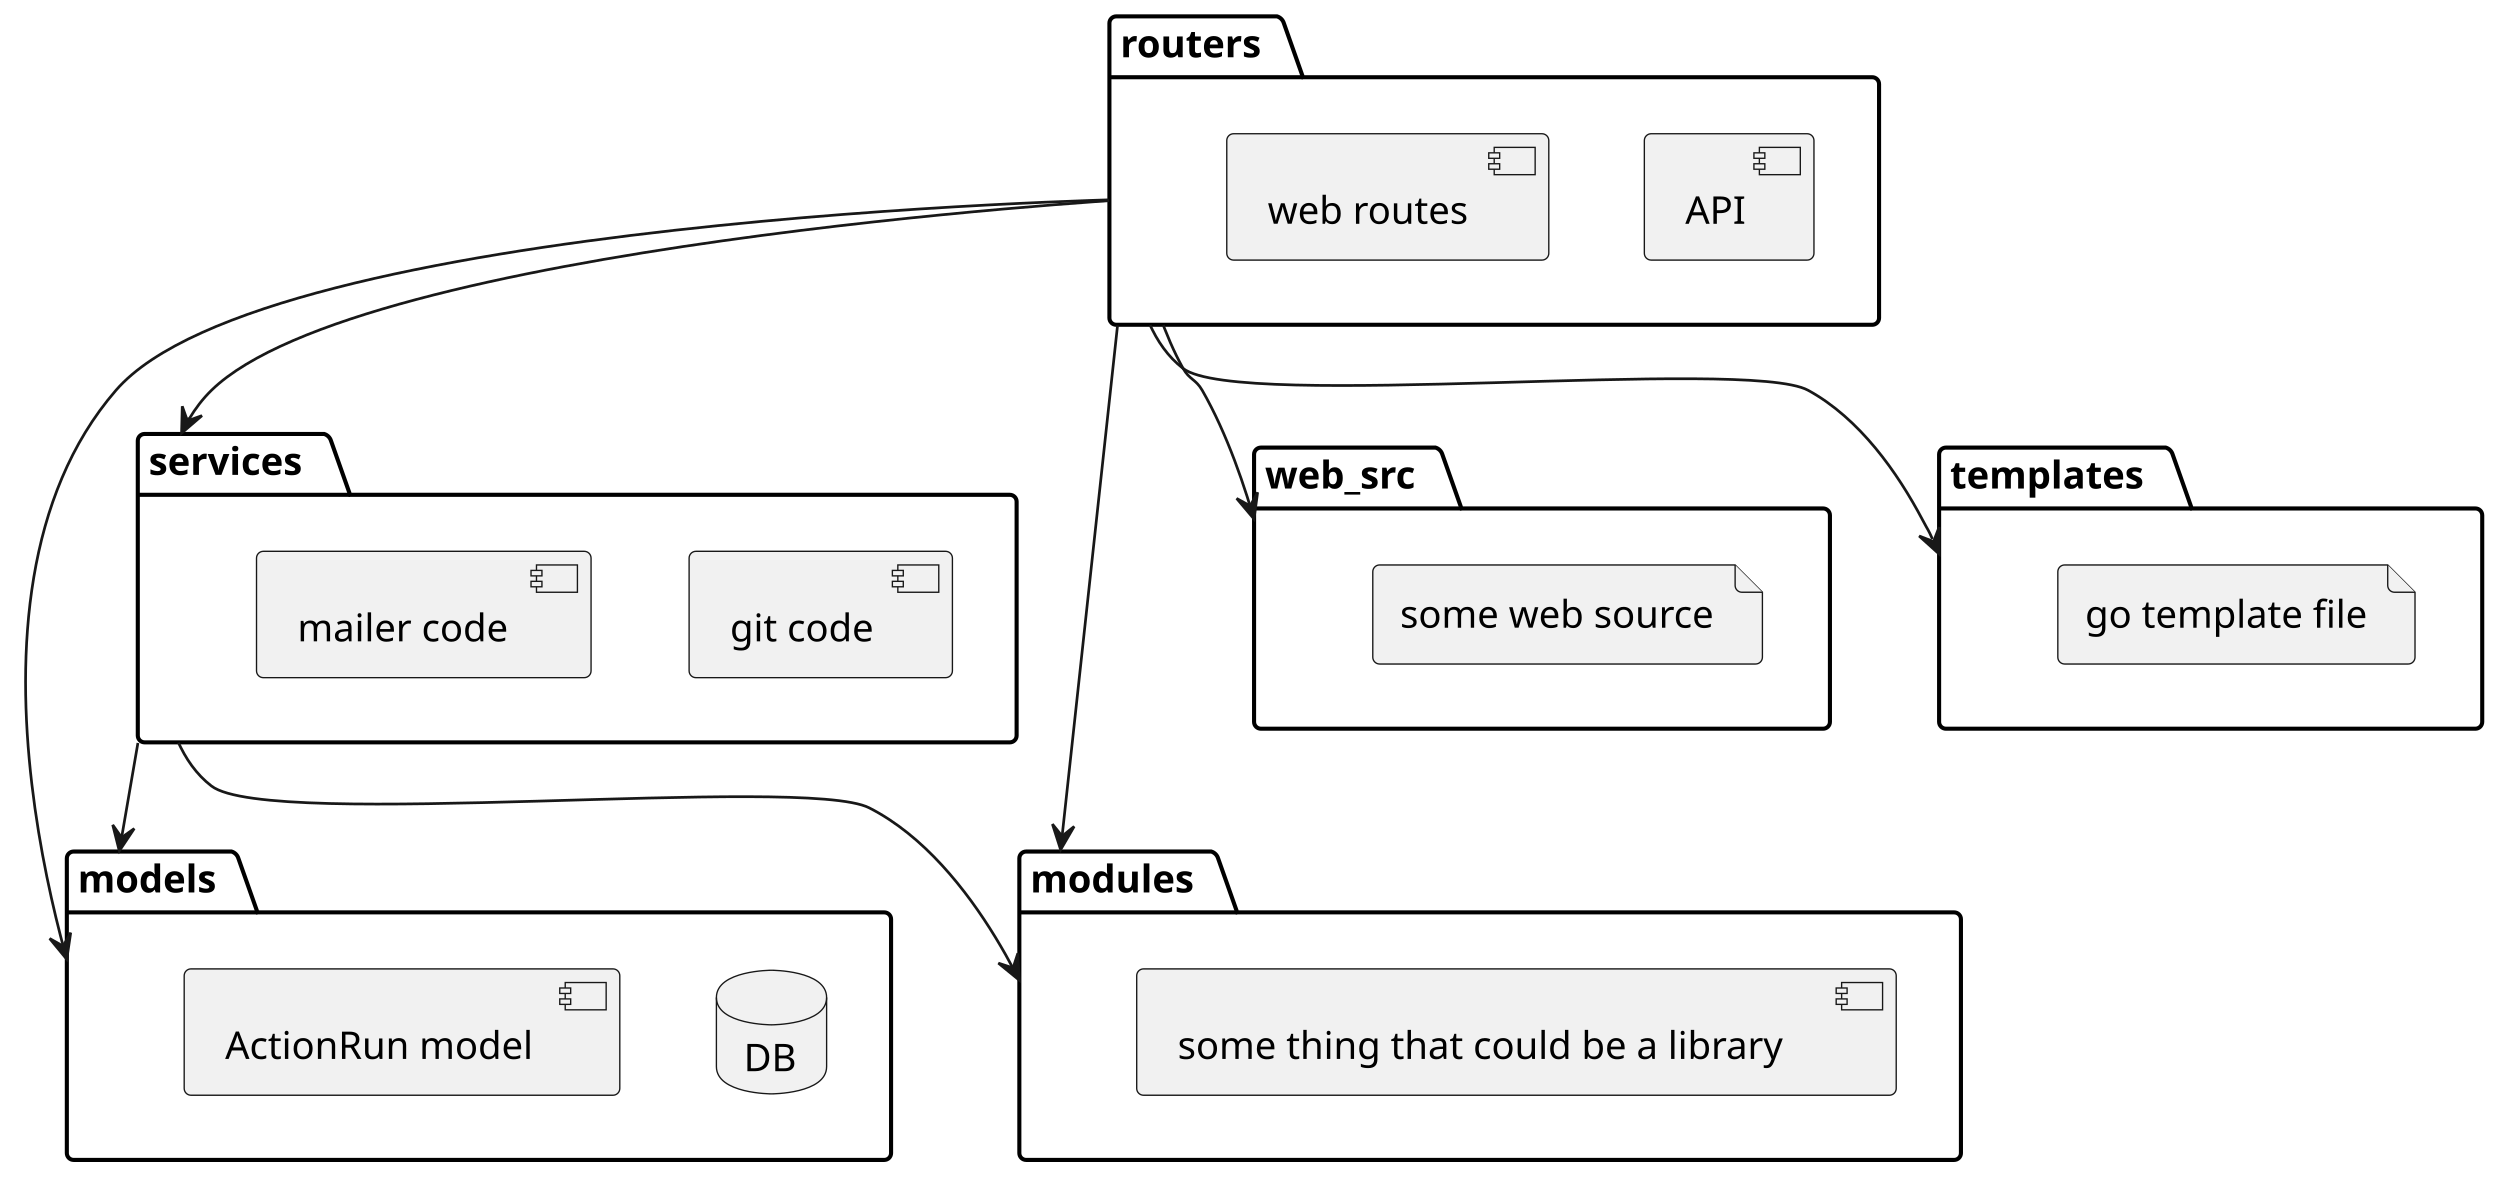
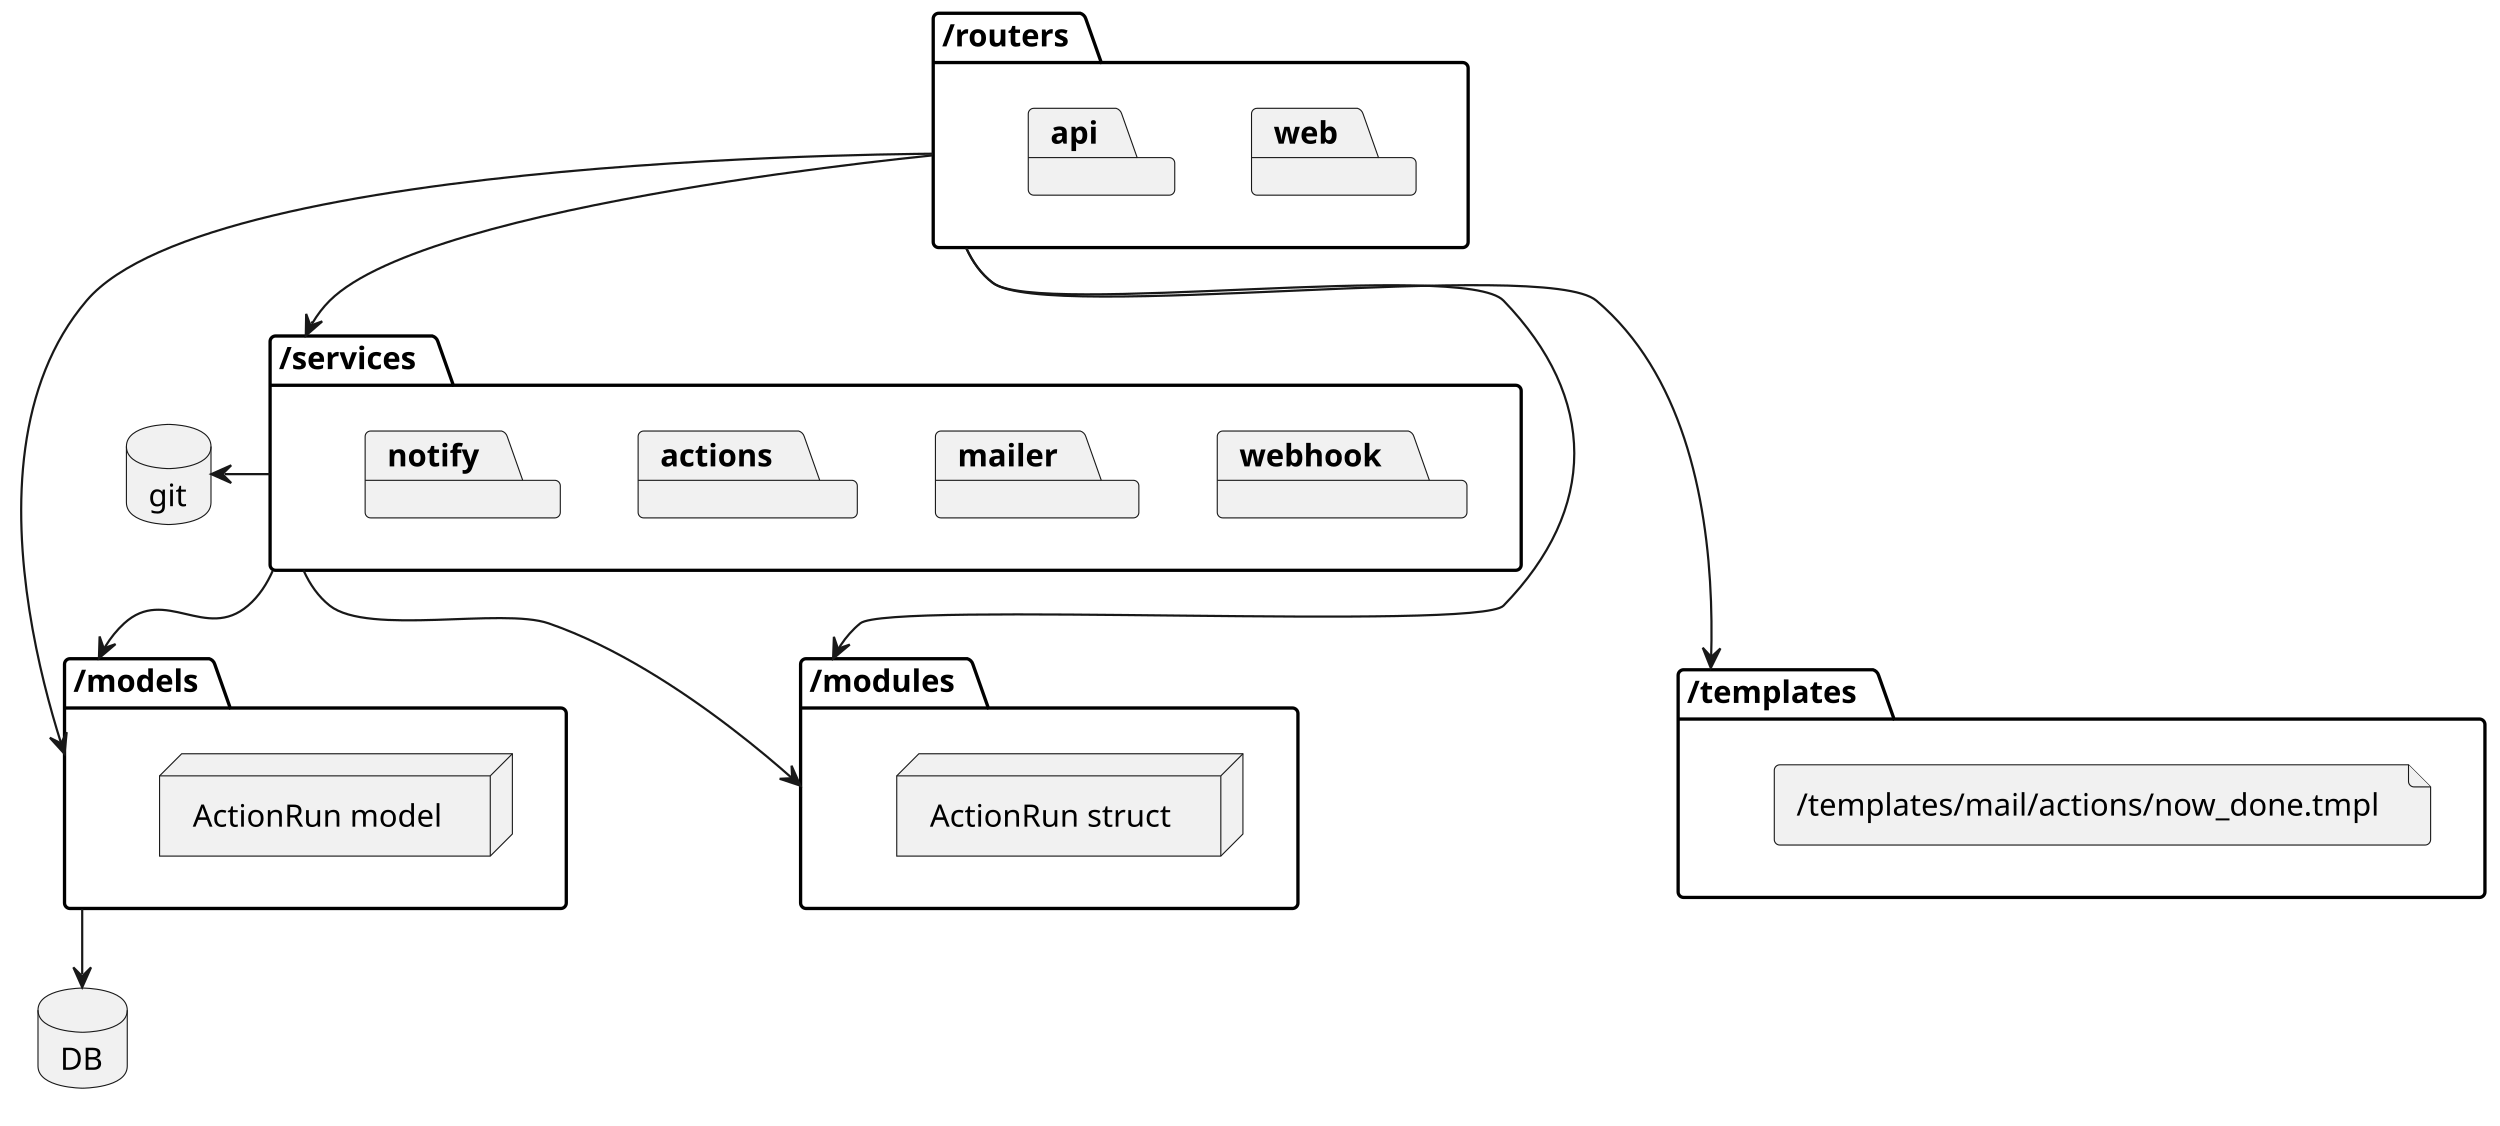
- <svg xmlns="http://www.w3.org/2000/svg" contentStyleType="text/css" data-diagram-type="DESCRIPTION" height="432px" preserveAspectRatio="none" style="width:916px;height:432px;background:#FFFFFF;" version="1.1" viewBox="0 0 916 432" width="916px" zoomAndPan="magnify">
+ <svg xmlns="http://www.w3.org/2000/svg" contentStyleType="text/css" data-diagram-type="DESCRIPTION" height="509px" preserveAspectRatio="none" style="width:1131px;height:509px;background:#FFFFFF;" version="1.1" viewBox="0 0 1131 509" width="1131px" zoomAndPan="magnify">
  <defs />
  <g>
-     <g class="cluster" data-entity="models" data-source-line="2" data-uid="ent0002" id="cluster_models">
-       <path d="M26.988,312 L84.842,312 A3.75,3.75 0 0 1 87.342,314.5 L94.342,334.297 L323.988,334.297 A2.5,2.5 0 0 1 326.488,336.797 L326.488,422.5 A2.5,2.5 0 0 1 323.988,425 L26.988,425 A2.5,2.5 0 0 1 24.488,422.5 L24.488,314.5 A2.5,2.5 0 0 1 26.988,312" fill="none" style="stroke:#000000;stroke-width:1.5;" />
-       <line style="stroke:#000000;stroke-width:1.5;" x1="24.488" x2="94.342" y1="334.297" y2="334.297" />
-       <text fill="#000000" font-family="sans-serif" font-size="14" font-weight="bold" lengthAdjust="spacing" textLength="56.855" x="28.488" y="326.995">models</text>
+     <g class="cluster" data-entity=".routers" data-source-line="6" data-uid="ent0002" id="cluster_.routers">
+       <path d="M424.688,6 L488.715,6 A3.75,3.75 0 0 1 491.215,8.5 L498.215,28.297 L661.688,28.297 A2.5,2.5 0 0 1 664.188,30.797 L664.188,109.5 A2.5,2.5 0 0 1 661.688,112 L424.688,112 A2.5,2.5 0 0 1 422.188,109.5 L422.188,8.5 A2.5,2.5 0 0 1 424.688,6" fill="none" style="stroke:#000000;stroke-width:1.5;" />
+       <line style="stroke:#000000;stroke-width:1.5;" x1="422.188" x2="498.215" y1="28.297" y2="28.297" />
+       <text fill="#000000" font-family="sans-serif" font-size="14" font-weight="bold" lengthAdjust="spacing" textLength="63.027" x="426.188" y="20.995">/routers</text>
    </g>
-     <g class="cluster" data-entity="modules" data-source-line="7" data-uid="ent0005" id="cluster_modules">
-       <path d="M375.988,312 L443.809,312 A3.75,3.75 0 0 1 446.309,314.5 L453.309,334.297 L715.987,334.297 A2.5,2.5 0 0 1 718.487,336.797 L718.487,422.5 A2.5,2.5 0 0 1 715.987,425 L375.988,425 A2.5,2.5 0 0 1 373.488,422.5 L373.488,314.5 A2.5,2.5 0 0 1 375.988,312" fill="none" style="stroke:#000000;stroke-width:1.5;" />
-       <line style="stroke:#000000;stroke-width:1.5;" x1="373.488" x2="453.309" y1="334.297" y2="334.297" />
-       <text fill="#000000" font-family="sans-serif" font-size="14" font-weight="bold" lengthAdjust="spacing" textLength="66.821" x="377.488" y="326.995">modules</text>
+     <g class="cluster" data-entity=".services" data-source-line="13" data-uid="ent0005" id="cluster_.services">
+       <path d="M124.688,152 L195.585,152 A3.75,3.75 0 0 1 198.085,154.5 L205.085,174.297 L685.688,174.297 A2.5,2.5 0 0 1 688.188,176.797 L688.188,255.5 A2.5,2.5 0 0 1 685.688,258 L124.688,258 A2.5,2.5 0 0 1 122.188,255.5 L122.188,154.5 A2.5,2.5 0 0 1 124.688,152" fill="none" style="stroke:#000000;stroke-width:1.5;" />
+       <line style="stroke:#000000;stroke-width:1.5;" x1="122.188" x2="205.085" y1="174.297" y2="174.297" />
+       <text fill="#000000" font-family="sans-serif" font-size="14" font-weight="bold" lengthAdjust="spacing" textLength="69.897" x="126.188" y="166.995">/services</text>
    </g>
-     <g class="cluster" data-entity="services" data-source-line="11" data-uid="ent0007" id="cluster_services">
-       <path d="M52.987,159 L118.772,159 A3.75,3.75 0 0 1 121.272,161.5 L128.272,181.297 L369.988,181.297 A2.5,2.5 0 0 1 372.488,183.797 L372.488,269.5 A2.5,2.5 0 0 1 369.988,272 L52.987,272 A2.5,2.5 0 0 1 50.487,269.5 L50.487,161.5 A2.5,2.5 0 0 1 52.987,159" fill="none" style="stroke:#000000;stroke-width:1.5;" />
-       <line style="stroke:#000000;stroke-width:1.5;" x1="50.487" x2="128.272" y1="181.297" y2="181.297" />
-       <text fill="#000000" font-family="sans-serif" font-size="14" font-weight="bold" lengthAdjust="spacing" textLength="64.784" x="54.487" y="173.995">services</text>
+     <g class="cluster" data-entity=".models" data-source-line="25" data-uid="ent0014" id="cluster_.models">
+       <path d="M31.688,298 L94.655,298 A3.75,3.75 0 0 1 97.155,300.5 L104.155,320.297 L253.688,320.297 A2.5,2.5 0 0 1 256.188,322.797 L256.188,408.5 A2.5,2.5 0 0 1 253.688,411 L31.688,411 A2.5,2.5 0 0 1 29.188,408.5 L29.188,300.5 A2.5,2.5 0 0 1 31.688,298" fill="none" style="stroke:#000000;stroke-width:1.5;" />
+       <line style="stroke:#000000;stroke-width:1.5;" x1="29.188" x2="104.155" y1="320.297" y2="320.297" />
+       <text fill="#000000" font-family="sans-serif" font-size="14" font-weight="bold" lengthAdjust="spacing" textLength="61.968" x="33.188" y="312.995">/models</text>
    </g>
-     <g class="cluster" data-entity="web_src" data-source-line="16" data-uid="ent0010" id="cluster_web_src">
-       <path d="M461.988,164 L525.974,164 A3.75,3.75 0 0 1 528.474,166.5 L535.474,186.297 L667.987,186.297 A2.5,2.5 0 0 1 670.487,188.797 L670.487,264.5 A2.5,2.5 0 0 1 667.987,267 L461.988,267 A2.5,2.5 0 0 1 459.488,264.5 L459.488,166.5 A2.5,2.5 0 0 1 461.988,164" fill="none" style="stroke:#000000;stroke-width:1.5;" />
-       <line style="stroke:#000000;stroke-width:1.5;" x1="459.488" x2="535.474" y1="186.297" y2="186.297" />
-       <text fill="#000000" font-family="sans-serif" font-size="14" font-weight="bold" lengthAdjust="spacing" textLength="62.986" x="463.488" y="178.995">web_src</text>
+     <g class="cluster" data-entity=".modules" data-source-line="30" data-uid="ent0017" id="cluster_.modules">
+       <path d="M364.688,298 L437.622,298 A3.75,3.75 0 0 1 440.122,300.5 L447.122,320.297 L584.688,320.297 A2.5,2.5 0 0 1 587.188,322.797 L587.188,408.5 A2.5,2.5 0 0 1 584.688,411 L364.688,411 A2.5,2.5 0 0 1 362.188,408.5 L362.188,300.5 A2.5,2.5 0 0 1 364.688,298" fill="none" style="stroke:#000000;stroke-width:1.5;" />
+       <line style="stroke:#000000;stroke-width:1.5;" x1="362.188" x2="447.122" y1="320.297" y2="320.297" />
+       <text fill="#000000" font-family="sans-serif" font-size="14" font-weight="bold" lengthAdjust="spacing" textLength="71.935" x="366.188" y="312.995">/modules</text>
    </g>
-     <g class="cluster" data-entity="routers" data-source-line="20" data-uid="ent0012" id="cluster_routers">
-       <path d="M408.988,6 L467.902,6 A3.75,3.75 0 0 1 470.402,8.5 L477.402,28.297 L685.987,28.297 A2.5,2.5 0 0 1 688.487,30.797 L688.487,116.5 A2.5,2.5 0 0 1 685.987,119 L408.988,119 A2.5,2.5 0 0 1 406.488,116.5 L406.488,8.5 A2.5,2.5 0 0 1 408.988,6" fill="none" style="stroke:#000000;stroke-width:1.5;" />
-       <line style="stroke:#000000;stroke-width:1.5;" x1="406.488" x2="477.402" y1="28.297" y2="28.297" />
-       <text fill="#000000" font-family="sans-serif" font-size="14" font-weight="bold" lengthAdjust="spacing" textLength="57.914" x="410.488" y="20.995">routers</text>
+     <g class="cluster" data-entity=".templates" data-source-line="39" data-uid="ent0019" id="cluster_.templates">
+       <path d="M761.688,303 L847.364,303 A3.75,3.75 0 0 1 849.864,305.5 L856.864,325.297 L1121.688,325.297 A2.5,2.5 0 0 1 1124.188,327.797 L1124.188,403.5 A2.5,2.5 0 0 1 1121.688,406 L761.688,406 A2.5,2.5 0 0 1 759.188,403.5 L759.188,305.5 A2.5,2.5 0 0 1 761.688,303" fill="none" style="stroke:#000000;stroke-width:1.5;" />
+       <line style="stroke:#000000;stroke-width:1.5;" x1="759.188" x2="856.864" y1="325.297" y2="325.297" />
+       <text fill="#000000" font-family="sans-serif" font-size="14" font-weight="bold" lengthAdjust="spacing" textLength="84.677" x="763.188" y="317.995">/templates</text>
    </g>
-     <g class="cluster" data-entity="templates" data-source-line="25" data-uid="ent0015" id="cluster_templates">
-       <path d="M712.987,164 L793.551,164 A3.75,3.75 0 0 1 796.051,166.5 L803.051,186.297 L906.987,186.297 A2.5,2.5 0 0 1 909.487,188.797 L909.487,264.5 A2.5,2.5 0 0 1 906.987,267 L712.987,267 A2.5,2.5 0 0 1 710.487,264.5 L710.487,166.5 A2.5,2.5 0 0 1 712.987,164" fill="none" style="stroke:#000000;stroke-width:1.5;" />
-       <line style="stroke:#000000;stroke-width:1.5;" x1="710.487" x2="803.051" y1="186.297" y2="186.297" />
-       <text fill="#000000" font-family="sans-serif" font-size="14" font-weight="bold" lengthAdjust="spacing" textLength="79.564" x="714.487" y="178.995">templates</text>
+     <g class="entity" data-entity="web" data-source-line="7" data-uid="ent0003" id="entity_web">
+       <path d="M568.688,49 L614.138,49 A3.75,3.75 0 0 1 616.638,51.5 L623.638,71.297 L638.138,71.297 A2.5,2.5 0 0 1 640.638,73.797 L640.638,85.797 A2.5,2.5 0 0 1 638.138,88.297 L568.688,88.297 A2.5,2.5 0 0 1 566.188,85.797 L566.188,51.5 A2.5,2.5 0 0 1 568.688,49" fill="#F1F1F1" style="stroke:#181818;stroke-width:0.5;" />
+       <line style="stroke:#181818;stroke-width:0.5;" x1="566.188" x2="623.638" y1="71.297" y2="71.297" />
+       <text fill="#000000" font-family="sans-serif" font-size="14" font-weight="bold" lengthAdjust="spacing" textLength="32.45" x="576.188" y="64.995">web</text>
    </g>
-     <g class="entity" data-entity="DB" data-source-line="3" data-uid="ent0003" id="entity_DB">
-       <path d="M262.488,365.5 C262.488,355.5 282.68,355.5 282.68,355.5 C282.68,355.5 302.872,355.5 302.872,365.5 L302.872,390.797 C302.872,400.797 282.68,400.797 282.68,400.797 C282.68,400.797 262.488,400.797 262.488,390.797 L262.488,365.5" fill="#F1F1F1" style="stroke:#181818;stroke-width:0.5;" />
-       <path d="M262.488,365.5 C262.488,375.5 282.68,375.5 282.68,375.5 C282.68,375.5 302.872,375.5 302.872,365.5" fill="none" style="stroke:#181818;stroke-width:0.5;" />
-       <text fill="#000000" font-family="sans-serif" font-size="14" lengthAdjust="spacing" textLength="20.385" x="272.488" y="392.495">DB</text>
+     <g class="entity" data-entity="api" data-source-line="8" data-uid="ent0004" id="entity_api">
+       <path d="M467.688,49 L504.955,49 A3.75,3.75 0 0 1 507.455,51.5 L514.455,71.297 L528.955,71.297 A2.5,2.5 0 0 1 531.455,73.797 L531.455,85.797 A2.5,2.5 0 0 1 528.955,88.297 L467.688,88.297 A2.5,2.5 0 0 1 465.188,85.797 L465.188,51.5 A2.5,2.5 0 0 1 467.688,49" fill="#F1F1F1" style="stroke:#181818;stroke-width:0.5;" />
+       <line style="stroke:#181818;stroke-width:0.5;" x1="465.188" x2="514.455" y1="71.297" y2="71.297" />
+       <text fill="#000000" font-family="sans-serif" font-size="14" font-weight="bold" lengthAdjust="spacing" textLength="24.268" x="475.188" y="64.995">api</text>
    </g>
-     <g class="entity" data-entity="ActionRun model" data-source-line="4" data-uid="ent0004" id="entity_ActionRun model">
-       <rect fill="#F1F1F1" height="46.297" rx="2.5" ry="2.5" style="stroke:#181818;stroke-width:0.5;" width="159.608" x="67.487" y="355" />
-       <rect fill="#F1F1F1" height="10" style="stroke:#181818;stroke-width:0.5;" width="15" x="207.096" y="360" />
-       <rect fill="#F1F1F1" height="2" style="stroke:#181818;stroke-width:0.5;" width="4" x="205.096" y="362" />
-       <rect fill="#F1F1F1" height="2" style="stroke:#181818;stroke-width:0.5;" width="4" x="205.096" y="366" />
-       <text fill="#000000" font-family="sans-serif" font-size="14" lengthAdjust="spacing" textLength="119.608" x="82.487" y="387.995">ActionRun model</text>
+     <g class="entity" data-entity="notify" data-source-line="14" data-uid="ent0006" id="entity_notify">
+       <path d="M167.688,195 L226.981,195 A3.75,3.75 0 0 1 229.481,197.5 L236.481,217.297 L250.981,217.297 A2.5,2.5 0 0 1 253.481,219.797 L253.481,231.797 A2.5,2.5 0 0 1 250.981,234.297 L167.688,234.297 A2.5,2.5 0 0 1 165.188,231.797 L165.188,197.5 A2.5,2.5 0 0 1 167.688,195" fill="#F1F1F1" style="stroke:#181818;stroke-width:0.5;" />
+       <line style="stroke:#181818;stroke-width:0.5;" x1="165.188" x2="236.481" y1="217.297" y2="217.297" />
+       <text fill="#000000" font-family="sans-serif" font-size="14" font-weight="bold" lengthAdjust="spacing" textLength="46.293" x="175.188" y="210.995">notify</text>
    </g>
-     <g class="entity" data-entity="some thing that could be a library" data-source-line="8" data-uid="ent0006" id="entity_some thing that could be a library">
-       <rect fill="#F1F1F1" height="46.297" rx="2.5" ry="2.5" style="stroke:#181818;stroke-width:0.5;" width="278.287" x="416.488" y="355" />
-       <rect fill="#F1F1F1" height="10" style="stroke:#181818;stroke-width:0.5;" width="15" x="674.775" y="360" />
-       <rect fill="#F1F1F1" height="2" style="stroke:#181818;stroke-width:0.5;" width="4" x="672.775" y="362" />
-       <rect fill="#F1F1F1" height="2" style="stroke:#181818;stroke-width:0.5;" width="4" x="672.775" y="366" />
-       <text fill="#000000" font-family="sans-serif" font-size="14" lengthAdjust="spacing" textLength="238.287" x="431.488" y="387.995">some thing that could be a library</text>
+     <g class="entity" data-entity="actions" data-source-line="15" data-uid="ent0007" id="entity_actions">
+       <path d="M291.188,195 L361.343,195 A3.75,3.75 0 0 1 363.843,197.5 L370.843,217.297 L385.343,217.297 A2.5,2.5 0 0 1 387.843,219.797 L387.843,231.797 A2.5,2.5 0 0 1 385.343,234.297 L291.188,234.297 A2.5,2.5 0 0 1 288.688,231.797 L288.688,197.5 A2.5,2.5 0 0 1 291.188,195" fill="#F1F1F1" style="stroke:#181818;stroke-width:0.5;" />
+       <line style="stroke:#181818;stroke-width:0.5;" x1="288.688" x2="370.843" y1="217.297" y2="217.297" />
+       <text fill="#000000" font-family="sans-serif" font-size="14" font-weight="bold" lengthAdjust="spacing" textLength="57.155" x="298.688" y="210.995">actions</text>
    </g>
-     <g class="entity" data-entity="git code" data-source-line="12" data-uid="ent0008" id="entity_git code">
-       <rect fill="#F1F1F1" height="46.297" rx="2.5" ry="2.5" style="stroke:#181818;stroke-width:0.5;" width="96.478" x="252.488" y="202" />
-       <rect fill="#F1F1F1" height="10" style="stroke:#181818;stroke-width:0.5;" width="15" x="328.966" y="207" />
-       <rect fill="#F1F1F1" height="2" style="stroke:#181818;stroke-width:0.5;" width="4" x="326.966" y="209" />
-       <rect fill="#F1F1F1" height="2" style="stroke:#181818;stroke-width:0.5;" width="4" x="326.966" y="213" />
-       <text fill="#000000" font-family="sans-serif" font-size="14" lengthAdjust="spacing" textLength="56.478" x="267.488" y="234.995">git code</text>
+     <g class="entity" data-entity="mailer" data-source-line="16" data-uid="ent0008" id="entity_mailer">
+       <path d="M425.688,195 L488.72,195 A3.75,3.75 0 0 1 491.22,197.5 L498.22,217.297 L512.72,217.297 A2.5,2.5 0 0 1 515.22,219.797 L515.22,231.797 A2.5,2.5 0 0 1 512.72,234.297 L425.688,234.297 A2.5,2.5 0 0 1 423.188,231.797 L423.188,197.5 A2.5,2.5 0 0 1 425.688,195" fill="#F1F1F1" style="stroke:#181818;stroke-width:0.5;" />
+       <line style="stroke:#181818;stroke-width:0.5;" x1="423.188" x2="498.22" y1="217.297" y2="217.297" />
+       <text fill="#000000" font-family="sans-serif" font-size="14" font-weight="bold" lengthAdjust="spacing" textLength="50.032" x="433.188" y="210.995">mailer</text>
    </g>
-     <g class="entity" data-entity="mailer code" data-source-line="13" data-uid="ent0009" id="entity_mailer code">
-       <rect fill="#F1F1F1" height="46.297" rx="2.5" ry="2.5" style="stroke:#181818;stroke-width:0.5;" width="122.578" x="93.987" y="202" />
-       <rect fill="#F1F1F1" height="10" style="stroke:#181818;stroke-width:0.5;" width="15" x="196.566" y="207" />
-       <rect fill="#F1F1F1" height="2" style="stroke:#181818;stroke-width:0.5;" width="4" x="194.566" y="209" />
-       <rect fill="#F1F1F1" height="2" style="stroke:#181818;stroke-width:0.5;" width="4" x="194.566" y="213" />
-       <text fill="#000000" font-family="sans-serif" font-size="14" lengthAdjust="spacing" textLength="82.578" x="108.987" y="234.995">mailer code</text>
+     <g class="entity" data-entity="webhook" data-source-line="17" data-uid="ent0009" id="entity_webhook">
+       <path d="M553.188,195 L637.151,195 A3.75,3.75 0 0 1 639.651,197.5 L646.651,217.297 L661.151,217.297 A2.5,2.5 0 0 1 663.651,219.797 L663.651,231.797 A2.5,2.5 0 0 1 661.151,234.297 L553.188,234.297 A2.5,2.5 0 0 1 550.688,231.797 L550.688,197.5 A2.5,2.5 0 0 1 553.188,195" fill="#F1F1F1" style="stroke:#181818;stroke-width:0.5;" />
+       <line style="stroke:#181818;stroke-width:0.5;" x1="550.688" x2="646.651" y1="217.297" y2="217.297" />
+       <text fill="#000000" font-family="sans-serif" font-size="14" font-weight="bold" lengthAdjust="spacing" textLength="70.964" x="560.688" y="210.995">webhook</text>
    </g>
-     <g class="entity" data-entity="some web source" data-source-line="17" data-uid="ent0011" id="entity_some web source">
-       <path d="M502.988,209.5 L502.988,240.797 A2.5,2.5 0 0 0 505.488,243.297 L643.247,243.297 A2.5,2.5 0 0 0 645.747,240.797 L645.747,217 L635.747,207 L505.488,207 A2.5,2.5 0 0 0 502.988,209.5" fill="#F1F1F1" style="stroke:#181818;stroke-width:0.5;" />
-       <path d="M635.747,207 L635.747,214.5 A2.5,2.5 0 0 0 638.247,217 L645.747,217" fill="#F1F1F1" style="stroke:#181818;stroke-width:0.5;" />
-       <text fill="#000000" font-family="sans-serif" font-size="14" lengthAdjust="spacing" textLength="122.76" x="512.987" y="229.995">some web source</text>
+     <g class="entity" data-entity="ActionRun model" data-source-line="26" data-uid="ent0015" id="entity_ActionRun model">
+       <polygon fill="#F1F1F1" points="72.188,351,82.188,341,231.796,341,231.796,377.297,221.796,387.297,72.188,387.297,72.188,351" style="stroke:#181818;stroke-width:0.5;" />
+       <line style="stroke:#181818;stroke-width:0.5;" x1="221.796" x2="231.796" y1="351" y2="341" />
+       <line style="stroke:#181818;stroke-width:0.5;" x1="72.188" x2="221.796" y1="351" y2="351" />
+       <line style="stroke:#181818;stroke-width:0.5;" x1="221.796" x2="221.796" y1="351" y2="387.297" />
+       <text fill="#000000" font-family="sans-serif" font-size="14" lengthAdjust="spacing" textLength="119.608" x="87.188" y="373.995">ActionRun model</text>
    </g>
-     <g class="entity" data-entity="API" data-source-line="21" data-uid="ent0013" id="entity_API">
-       <rect fill="#F1F1F1" height="46.297" rx="2.5" ry="2.5" style="stroke:#181818;stroke-width:0.5;" width="62.148" x="602.487" y="49" />
-       <rect fill="#F1F1F1" height="10" style="stroke:#181818;stroke-width:0.5;" width="15" x="644.636" y="54" />
-       <rect fill="#F1F1F1" height="2" style="stroke:#181818;stroke-width:0.5;" width="4" x="642.636" y="56" />
-       <rect fill="#F1F1F1" height="2" style="stroke:#181818;stroke-width:0.5;" width="4" x="642.636" y="60" />
-       <text fill="#000000" font-family="sans-serif" font-size="14" lengthAdjust="spacing" textLength="22.148" x="617.487" y="81.995">API</text>
+     <g class="entity" data-entity="ActionRun struct" data-source-line="31" data-uid="ent0018" id="entity_ActionRun struct">
+       <polygon fill="#F1F1F1" points="405.688,351,415.688,341,562.302,341,562.302,377.297,552.302,387.297,405.688,387.297,405.688,351" style="stroke:#181818;stroke-width:0.5;" />
+       <line style="stroke:#181818;stroke-width:0.5;" x1="552.302" x2="562.302" y1="351" y2="341" />
+       <line style="stroke:#181818;stroke-width:0.5;" x1="405.688" x2="552.302" y1="351" y2="351" />
+       <line style="stroke:#181818;stroke-width:0.5;" x1="552.302" x2="552.302" y1="351" y2="387.297" />
+       <text fill="#000000" font-family="sans-serif" font-size="14" lengthAdjust="spacing" textLength="116.614" x="420.688" y="373.995">ActionRun struct</text>
    </g>
-     <g class="entity" data-entity="web routes" data-source-line="22" data-uid="ent0014" id="entity_web routes">
-       <rect fill="#F1F1F1" height="46.297" rx="2.5" ry="2.5" style="stroke:#181818;stroke-width:0.5;" width="117.991" x="449.488" y="49" />
-       <rect fill="#F1F1F1" height="10" style="stroke:#181818;stroke-width:0.5;" width="15" x="547.479" y="54" />
-       <rect fill="#F1F1F1" height="2" style="stroke:#181818;stroke-width:0.5;" width="4" x="545.479" y="56" />
-       <rect fill="#F1F1F1" height="2" style="stroke:#181818;stroke-width:0.5;" width="4" x="545.479" y="60" />
-       <text fill="#000000" font-family="sans-serif" font-size="14" lengthAdjust="spacing" textLength="77.991" x="464.488" y="81.995">web routes</text>
+     <g class="entity" data-entity=".templates.mail.actions.now_done.tmpl" data-source-line="41" data-uid="ent0020" id="entity_.templates.mail.actions.now_done.tmpl">
+       <path d="M802.688,348.5 L802.688,379.797 A2.5,2.5 0 0 0 805.188,382.297 L1097.111,382.297 A2.5,2.5 0 0 0 1099.611,379.797 L1099.611,356 L1089.611,346 L805.188,346 A2.5,2.5 0 0 0 802.688,348.5" fill="#F1F1F1" style="stroke:#181818;stroke-width:0.5;" />
+       <path d="M1089.611,346 L1089.611,353.5 A2.5,2.5 0 0 0 1092.111,356 L1099.611,356" fill="#F1F1F1" style="stroke:#181818;stroke-width:0.5;" />
+       <text fill="#000000" font-family="sans-serif" font-size="14" lengthAdjust="spacing" textLength="276.924" x="812.688" y="368.995">/templates/mail/actions/now_done.tmpl</text>
    </g>
-     <g class="entity" data-entity="go template file" data-source-line="26" data-uid="ent0016" id="entity_go template file">
-       <path d="M753.987,209.5 L753.987,240.797 A2.5,2.5 0 0 0 756.487,243.297 L882.36,243.297 A2.5,2.5 0 0 0 884.86,240.797 L884.86,217 L874.86,207 L756.487,207 A2.5,2.5 0 0 0 753.987,209.5" fill="#F1F1F1" style="stroke:#181818;stroke-width:0.5;" />
-       <path d="M874.86,207 L874.86,214.5 A2.5,2.5 0 0 0 877.36,217 L884.86,217" fill="#F1F1F1" style="stroke:#181818;stroke-width:0.5;" />
-       <text fill="#000000" font-family="sans-serif" font-size="14" lengthAdjust="spacing" textLength="110.872" x="763.987" y="229.995">go template file</text>
+     <g class="entity" data-entity="git" data-source-line="23" data-uid="ent0013" id="entity_git">
+       <path d="M57.188,202 C57.188,192 76.32,192 76.32,192 C76.32,192 95.453,192 95.453,202 L95.453,227.297 C95.453,237.297 76.32,237.297 76.32,237.297 C76.32,237.297 57.188,237.297 57.188,227.297 L57.188,202" fill="#F1F1F1" style="stroke:#181818;stroke-width:0.5;" />
+       <path d="M57.188,202 C57.188,212 76.32,212 76.32,212 C76.32,212 95.453,212 95.453,202" fill="none" style="stroke:#181818;stroke-width:0.5;" />
+       <text fill="#000000" font-family="sans-serif" font-size="14" lengthAdjust="spacing" textLength="18.266" x="67.188" y="228.995">git</text>
    </g>
-     <g class="link" data-entity-1="services" data-entity-2="models" data-source-line="33" data-uid="lnk17" id="link_services_models">
-       <path d="M50.53,272.221 C50.484,272.486 50.438,272.752 50.392,273.019 C50.3,273.553 50.208,274.089 50.116,274.627 C48.633,283.236 47.058,292.382 45.484,301.526 C45.09,303.812 44.696,306.099 44.304,308.376 C44.108,309.515 44.931,304.739 44.735,305.873" fill="none" id="services-to-models" style="stroke:#181818;stroke-width:1;" />
-       <polygon fill="#181818" points="43.717,311.786,49.186,303.595,44.566,306.858,41.303,302.237,43.717,311.786" style="stroke:#181818;stroke-width:1;" />
+     <g class="entity" data-entity="DB" data-source-line="28" data-uid="ent0016" id="entity_DB">
+       <path d="M17.188,457 C17.188,447 37.38,447 37.38,447 C37.38,447 57.572,447 57.572,457 L57.572,482.297 C57.572,492.297 37.38,492.297 37.38,492.297 C37.38,492.297 17.188,492.297 17.188,482.297 L17.188,457" fill="#F1F1F1" style="stroke:#181818;stroke-width:0.5;" />
+       <path d="M17.188,457 C17.188,467 37.38,467 37.38,467 C37.38,467 57.572,467 57.572,457" fill="none" style="stroke:#181818;stroke-width:0.5;" />
+       <text fill="#000000" font-family="sans-serif" font-size="14" lengthAdjust="spacing" textLength="20.385" x="27.188" y="483.995">DB</text>
    </g>
-     <g class="link" data-entity-1="services" data-entity-2="modules" data-source-line="34" data-uid="lnk18" id="link_services_modules">
-       <path d="M65.404,272.139 C65.495,272.338 65.587,272.536 65.68,272.733 C65.867,273.128 66.057,273.521 66.253,273.91 C66.644,274.689 67.054,275.458 67.483,276.213 C68.341,277.724 69.276,279.184 70.297,280.577 C72.338,283.362 74.716,285.879 77.487,288 C98.767,304.28 294.618,283.83 318.488,296 C338.488,306.195 354.062,325.978 364.723,343.44 C367.387,347.806 369.745,352.026 371.788,355.916 C372.299,356.888 372.79,357.84 373.261,358.768 C373.32,358.884 370.671,353.645 370.73,353.761" fill="none" id="services-to-modules" style="stroke:#181818;stroke-width:1;" />
-       <polygon fill="#181818" points="373.437,359.115,372.945,349.278,371.181,354.653,365.806,352.889,373.437,359.115" style="stroke:#181818;stroke-width:1;" />
+     <g class="link" data-entity-1=".routers" data-entity-2=".services" data-source-line="51" data-uid="lnk21" id="link_.routers_.services">
+       <path d="M421.861,70.308 C421.677,70.327 421.489,70.346 421.299,70.365 C420.539,70.443 419.735,70.525 418.887,70.613 C412.104,71.315 402.562,72.351 391.072,73.724 C368.093,76.471 337.324,80.569 305.256,86.059 C241.12,97.037 171.787,113.58 149.188,136 C146.139,139.025 143.55,142.454 141.354,146.144 C140.256,147.989 141.784,144.458 140.874,146.417" fill="none" id="/routers-to-/services" style="stroke:#181818;stroke-width:1;" />
+       <polygon fill="#181818" points="138.346,151.858,145.766,145.381,140.453,147.324,138.511,142.011,138.346,151.858" style="stroke:#181818;stroke-width:1;" />
    </g>
-     <g class="link" data-entity-1="routers" data-entity-2="services" data-source-line="36" data-uid="lnk19" id="link_routers_services">
-       <path d="M406.402,73.525 C404.798,73.635 402.972,73.763 400.939,73.91 C392.808,74.497 381.369,75.38 367.596,76.598 C340.048,79.035 303.159,82.811 264.709,88.234 C187.808,99.08 104.657,116.515 77.487,143 C74.281,146.125 71.573,149.681 69.289,153.518 C68.718,154.477 68.174,155.453 67.655,156.445 C67.395,156.941 67.142,157.441 66.895,157.944 C66.771,158.196 69.225,153.03 69.105,153.283" fill="none" id="routers-to-services" style="stroke:#181818;stroke-width:1;" />
-       <polygon fill="#181818" points="66.529,158.702,74.005,152.29,68.675,154.186,66.78,148.856,66.529,158.702" style="stroke:#181818;stroke-width:1;" />
+     <g class="link" data-entity-1=".routers" data-entity-2=".modules" data-source-line="52" data-uid="lnk22" id="link_.routers_.modules">
+       <path d="M437.145,112.219 C437.188,112.314 437.231,112.408 437.275,112.502 C440.059,118.529 443.9,124.015 449.188,128 C469.697,143.45 662.347,117.53 680.188,136 C722.798,180.11 722.957,230.04 680.188,274 C668.908,285.59 401.728,271.78 389.188,282 C385.717,284.829 382.809,288.16 380.377,291.831 C379.162,293.666 378.065,295.587 377.077,297.571 C377.015,297.695 379.59,292.43 379.529,292.555" fill="none" id="/routers-to-/modules" style="stroke:#181818;stroke-width:1;" />
+       <polygon fill="#181818" points="376.893,297.944,384.44,291.617,379.09,293.453,377.254,288.102,376.893,297.944" style="stroke:#181818;stroke-width:1;" />
    </g>
-     <g class="link" data-entity-1="routers" data-entity-2="modules" data-source-line="37" data-uid="lnk20" id="link_routers_modules">
-       <path d="M409.469,119.217 C409.375,120.085 409.28,120.962 409.184,121.848 C406.108,150.194 402.048,187.604 397.988,225.012 C395.957,243.717 393.928,262.421 392.021,279.992 C391.067,288.778 390.144,297.28 389.267,305.358 C389.048,307.377 389.479,303.405 389.266,305.369" fill="none" id="routers-to-modules" style="stroke:#181818;stroke-width:1;" />
-       <polygon fill="#181818" points="388.619,311.334,393.567,302.818,389.158,306.363,385.613,301.955,388.619,311.334" style="stroke:#181818;stroke-width:1;" />
+     <g class="link" data-entity-1=".routers" data-entity-2=".models" data-source-line="53" data-uid="lnk23" id="link_.routers_.models">
+       <path d="M422.003,69.539 C421.563,69.542 421.105,69.546 420.632,69.551 C418.737,69.569 416.58,69.592 414.18,69.624 C404.578,69.752 391.08,70.008 374.849,70.525 C342.388,71.558 298.998,73.63 253.996,77.782 C163.993,86.088 67.543,102.715 39.188,136 C6.987,173.8 6,229.38 13.3,276.081 C16.95,299.432 22.672,320.563 27.6,336.142 C27.908,337.115 28.213,338.067 28.514,338.997 C28.665,339.462 28.814,339.921 28.963,340.374 C29.037,340.601 27.233,335.127 27.307,335.351" fill="none" id="/routers-to-/models" style="stroke:#181818;stroke-width:1;" />
+       <polygon fill="#181818" points="29.185,341.05,30.167,331.25,27.62,336.301,22.569,333.754,29.185,341.05" style="stroke:#181818;stroke-width:1;" />
    </g>
-     <g class="link" data-entity-1="routers" data-entity-2="models" data-source-line="38" data-uid="lnk21" id="link_routers_models">
-       <path d="M406.075,73.225 C405.858,73.232 405.637,73.239 405.412,73.246 C403.613,73.302 401.565,73.369 399.286,73.449 C390.169,73.768 377.352,74.288 361.937,75.108 C331.108,76.746 289.89,79.578 247.118,84.379 C161.572,93.98 69.808,111.455 42.487,143 C8.947,181.73 6,239.023 11.656,287.223 C14.484,311.322 19.463,333.149 23.845,349.246 C23.982,349.749 24.118,350.247 24.254,350.738 C24.322,350.984 22.784,345.448 22.851,345.691" fill="none" id="routers-to-models" style="stroke:#181818;stroke-width:1;" />
-       <polygon fill="#181818" points="24.457,351.472,25.902,341.73,23.119,346.654,18.194,343.87,24.457,351.472" style="stroke:#181818;stroke-width:1;" />
+     <g class="link" data-entity-1=".routers" data-entity-2=".templates" data-source-line="55" data-uid="lnk24" id="link_.routers_.templates">
+       <path d="M437.127,112.246 C437.17,112.341 437.213,112.435 437.257,112.529 C440.044,118.552 443.89,124.03 449.188,128 C473.478,146.2 699.018,116.4 722.188,136 C760.832,168.695 772.337,224.197 774.056,272.135 C774.271,278.127 774.333,284.001 774.276,289.698 C774.247,292.546 774.189,295.35 774.105,298.102 C774.063,299.478 774.256,294.846 774.202,296.195" fill="none" id="/routers-to-/templates" style="stroke:#181818;stroke-width:1;" />
+       <polygon fill="#181818" points="773.961,302.19,778.319,293.358,774.161,297.194,770.325,293.037,773.961,302.19" style="stroke:#181818;stroke-width:1;" />
    </g>
-     <g class="link" data-entity-1="routers" data-entity-2="web_src" data-source-line="39" data-uid="lnk22" id="link_routers_web_src">
-       <path d="M426.231,119.154 C426.392,119.576 426.554,119.997 426.719,120.418 C427.377,122.102 428.065,123.775 428.785,125.427 C430.225,128.732 431.79,131.951 433.488,135 C435.788,139.13 438.137,138.9 440.488,143 C445.058,150.975 448.998,159.838 452.345,168.691 C454.018,173.118 455.544,177.542 456.925,181.852 C457.616,184.006 458.272,186.132 458.891,188.216 C459.046,188.737 459.199,189.255 459.349,189.77 C459.387,189.899 457.749,184.266 457.786,184.395" fill="none" id="routers-to-web_src" style="stroke:#181818;stroke-width:1;" />
-       <polygon fill="#181818" points="459.462,190.156,460.789,180.397,458.066,185.355,453.108,182.631,459.462,190.156" style="stroke:#181818;stroke-width:1;" />
+     <g class="link" data-entity-1=".services" data-entity-2=".models" data-source-line="57" data-uid="lnk25" id="link_.services_.models">
+       <path d="M123.346,258.279 C123.304,258.374 123.262,258.469 123.22,258.564 C123.135,258.753 123.05,258.942 122.964,259.13 C122.791,259.507 122.614,259.882 122.433,260.255 C122.072,261 121.694,261.736 121.299,262.462 C120.508,263.913 119.65,265.322 118.718,266.675 C116.853,269.38 114.691,271.86 112.188,274 C93.078,290.33 74.737,265.03 56.188,282 C52.884,285.022 50.102,288.501 47.763,292.28 C47.178,293.225 46.621,294.189 46.091,295.169 C45.826,295.659 45.567,296.153 45.315,296.651 C45.189,296.9 45.065,297.15 44.942,297.401 C44.881,297.526 47.423,292.246 47.362,292.372" fill="none" id="/services-to-/models" style="stroke:#181818;stroke-width:1;" />
+       <polygon fill="#181818" points="44.759,297.777,52.268,291.404,46.928,293.273,45.06,287.933,44.759,297.777" style="stroke:#181818;stroke-width:1;" />
    </g>
-     <g class="link" data-entity-1="routers" data-entity-2="templates" data-source-line="40" data-uid="lnk23" id="link_routers_templates">
-       <path d="M421.408,119.131 C421.499,119.33 421.591,119.528 421.684,119.725 C421.871,120.12 422.061,120.513 422.257,120.902 C422.648,121.681 423.057,122.45 423.486,123.206 C424.344,124.717 425.28,126.178 426.3,127.571 C428.34,130.358 430.717,132.876 433.488,135 C453.688,150.49 640.148,130.78 662.487,143 C681.388,153.335 695.247,173.118 704.451,190.545 C706.752,194.902 706.324,193.629 708.049,197.507" fill="none" id="routers-to-templates" style="stroke:#181818;stroke-width:1;" />
-       <polygon fill="#181818" points="710.487,202.99,710.484,193.141,708.455,198.421,703.175,196.392,710.487,202.99" style="stroke:#181818;stroke-width:1;" />
+     <g class="link" data-entity-1=".services" data-entity-2=".modules" data-source-line="58" data-uid="lnk26" id="link_.services_.modules">
+       <path d="M137.305,258.011 C137.348,258.106 137.391,258.201 137.434,258.296 C140.199,264.347 143.993,269.895 149.188,274 C166.507,287.68 227.327,274.78 248.188,282 C278.457,292.48 308.485,312.265 331.176,329.658 C342.522,338.354 352.033,346.452 358.824,352.49 C359.673,353.244 360.479,353.967 361.241,354.654 C361.432,354.826 361.62,354.996 361.805,355.163 C361.897,355.247 357.544,351.3 357.635,351.382" fill="none" id="/services-to-/modules" style="stroke:#181818;stroke-width:1;" />
+       <polygon fill="#181818" points="362.08,355.413,358.1,346.404,358.376,352.054,352.726,352.33,362.08,355.413" style="stroke:#181818;stroke-width:1;" />
+     </g>
+     <g class="link" data-entity-1="git" data-entity-2=".services" data-source-line="61" data-uid="lnk29" id="link_git_.services">
+       <path d="M101.597,214.5 C107.272,214.5 106.948,214.5 112.623,214.5 C115.46,214.5 118.297,214.5 121.135,214.5 C121.312,214.5 121.49,214.5 121.667,214.5 C121.756,214.5 121.844,214.5 121.933,214.5 C121.977,214.5 122.022,214.5 122.066,214.5" fill="none" id="git-backto-/services" style="stroke:#181818;stroke-width:1;" />
+       <polygon fill="#181818" points="95.597,214.5,104.597,218.5,100.597,214.5,104.597,210.5,95.597,214.5" style="stroke:#181818;stroke-width:1;" />
+     </g>
+     <g class="link" data-entity-1=".models" data-entity-2="DB" data-source-line="63" data-uid="lnk30" id="link_.models_DB">
+       <path d="M37.188,411.269 C37.188,411.407 37.188,411.546 37.188,411.684 C37.188,412.792 37.188,413.904 37.188,415.016 C37.188,417.241 37.188,419.47 37.188,421.687 C37.188,430.555 37.188,433.228 37.188,440.65" fill="none" id="/models-to-DB" style="stroke:#181818;stroke-width:1;" />
+       <polygon fill="#181818" points="37.188,446.65,41.188,437.65,37.188,441.65,33.188,437.65,37.188,446.65" style="stroke:#181818;stroke-width:1;" />
    </g>
  </g>
</svg>
